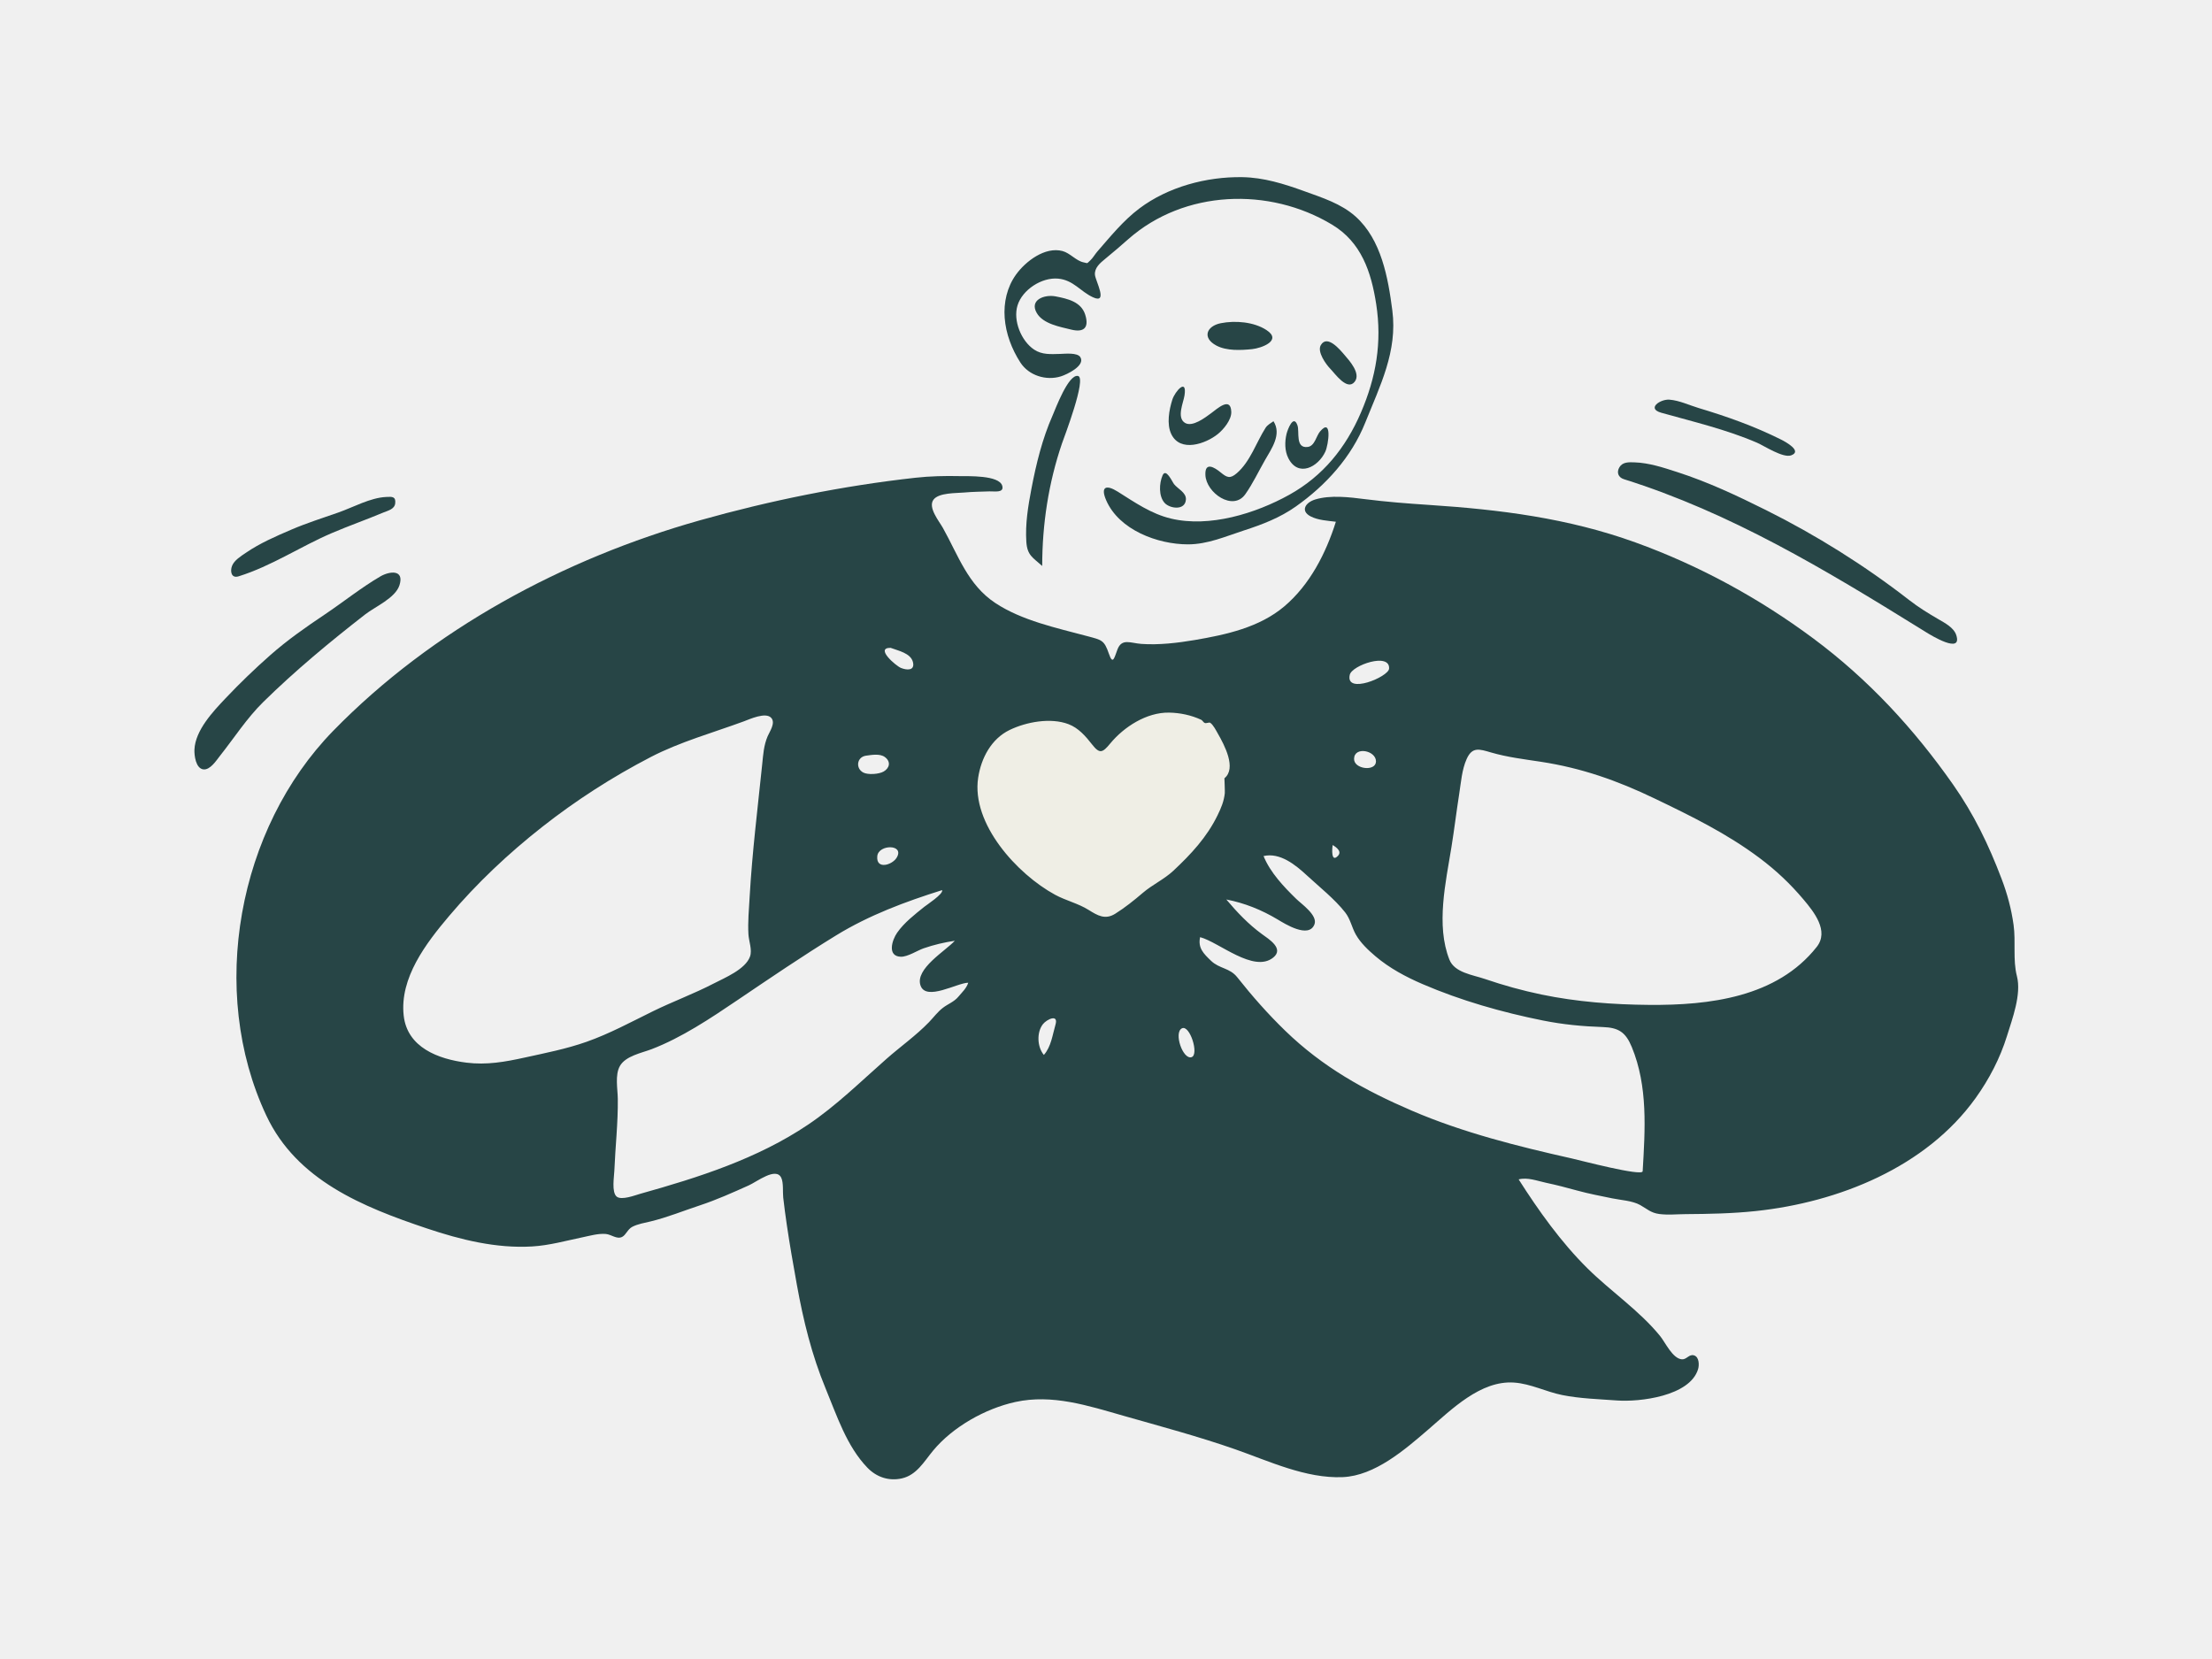
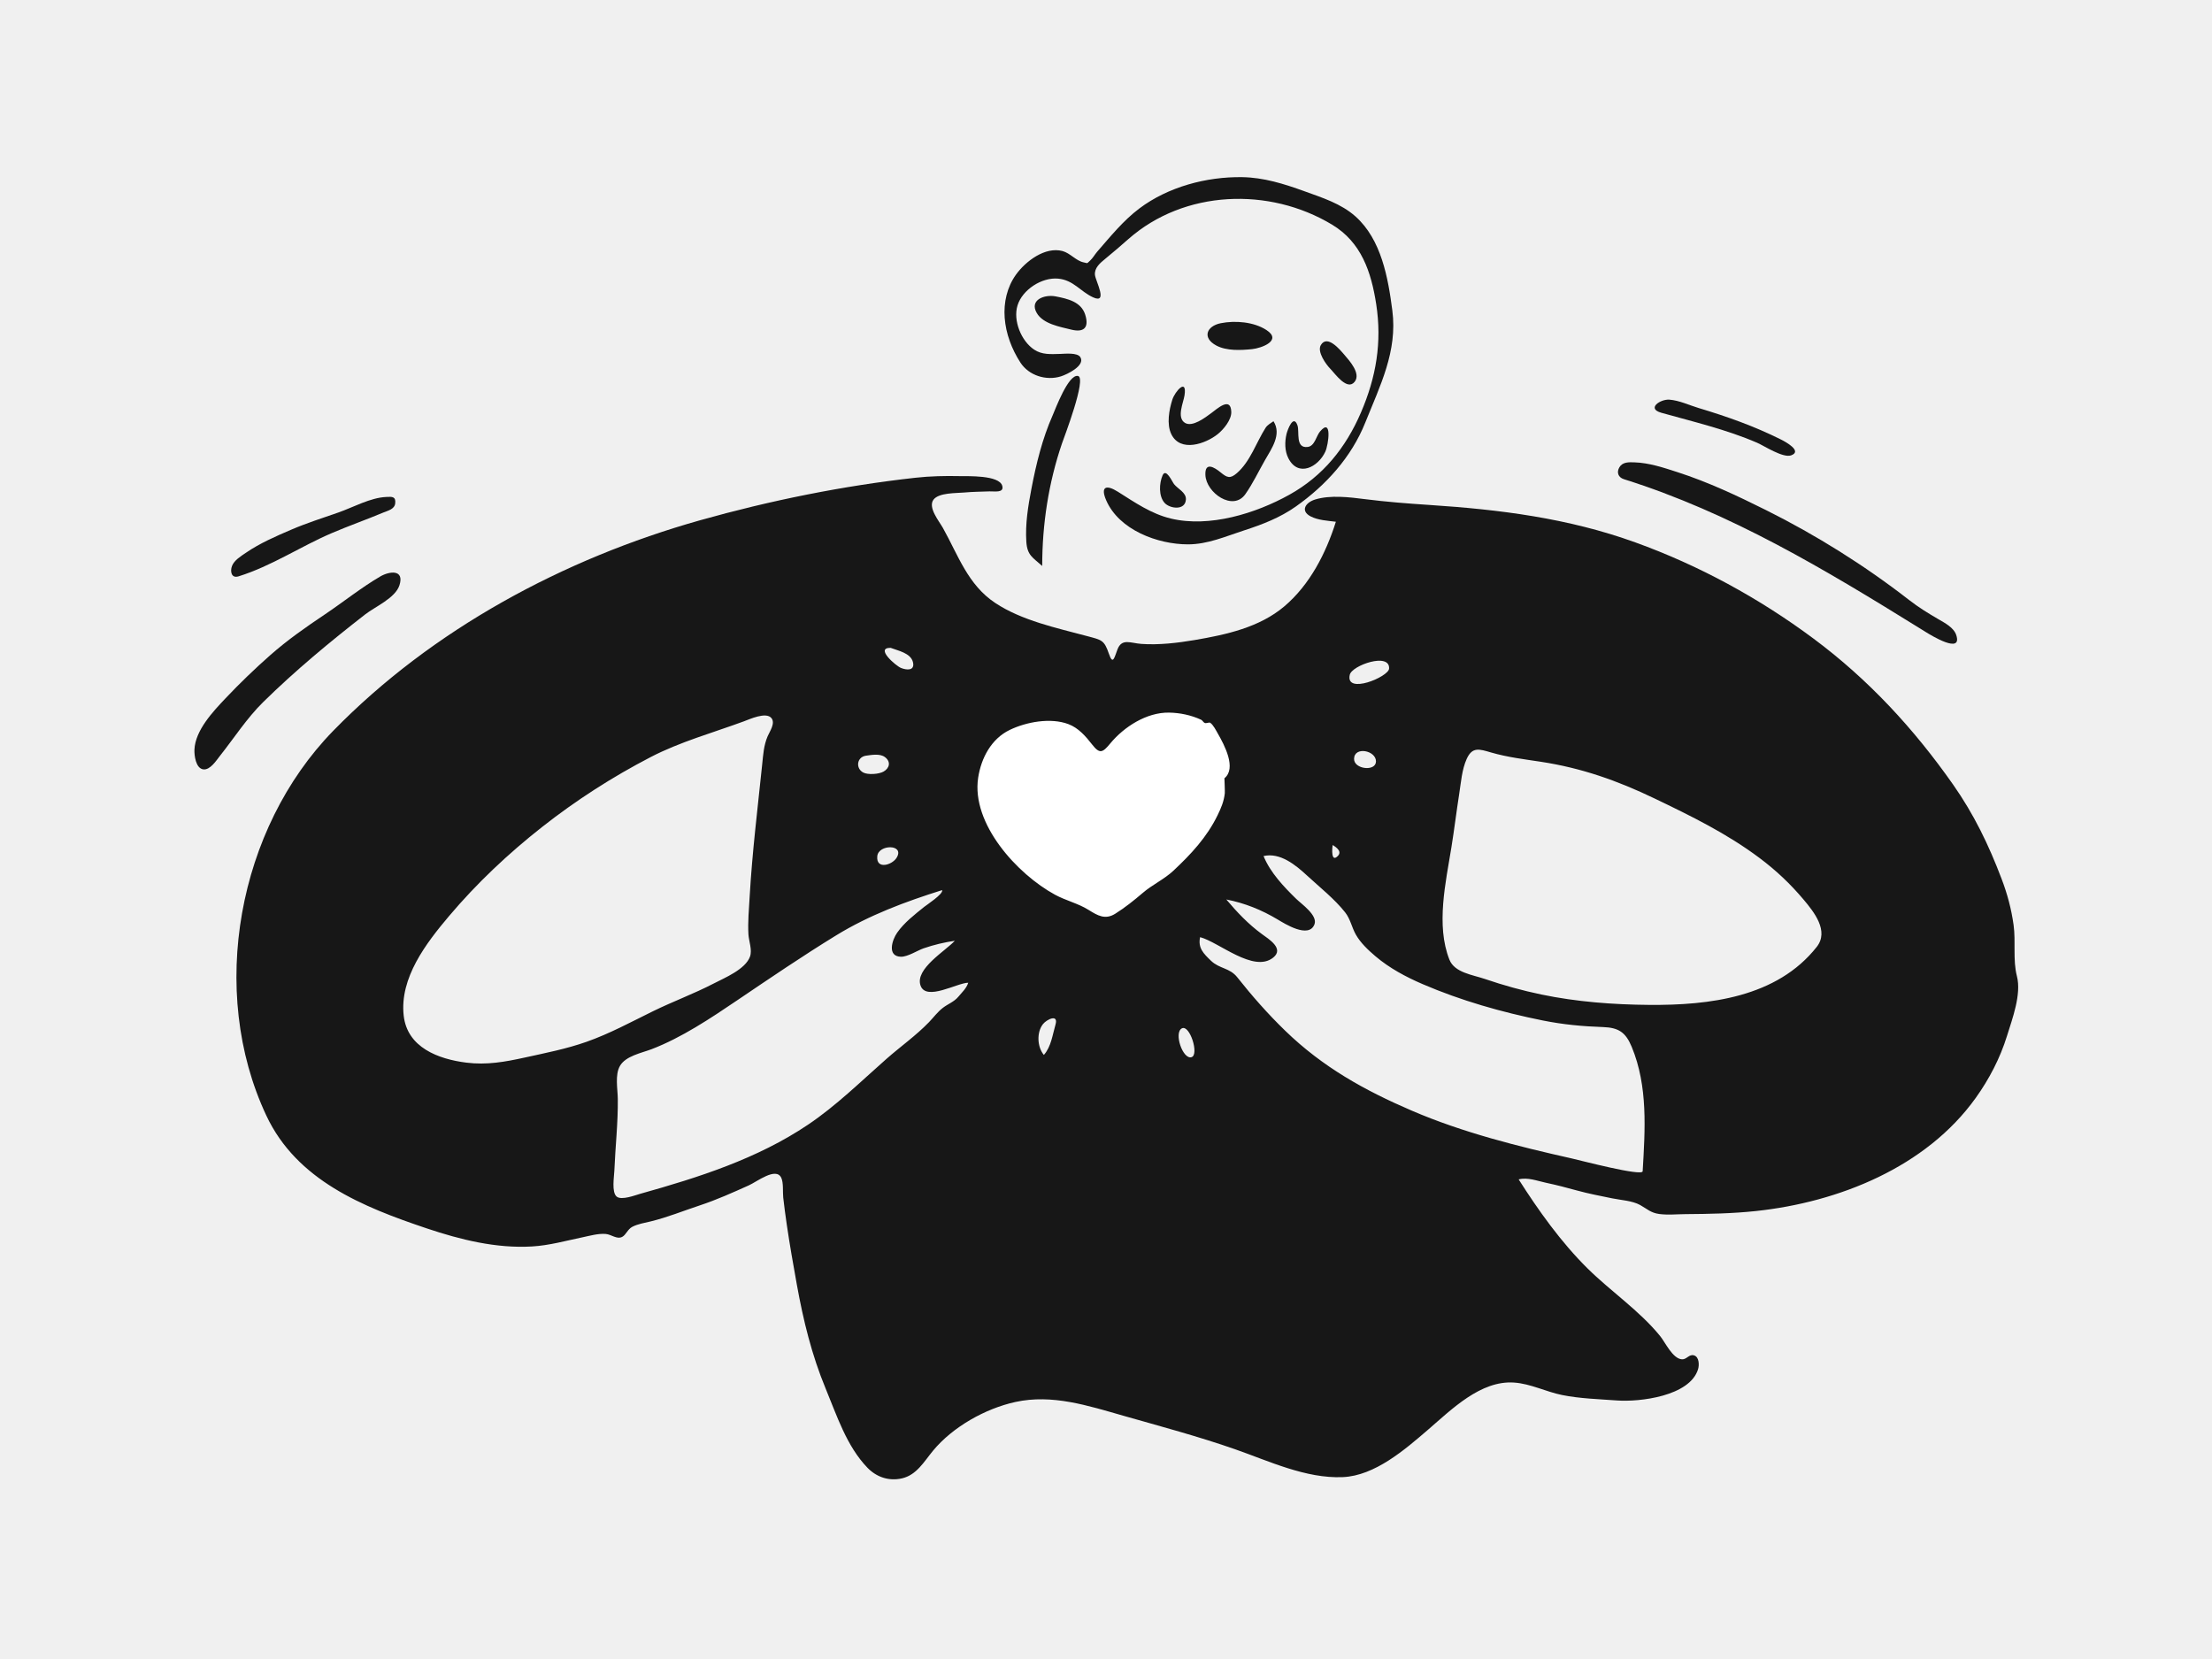
<svg xmlns="http://www.w3.org/2000/svg" viewBox="0 0 1024 768" version="1.1">
  <g id="react-group-21" stroke="none" stroke-width="1" fill="#FFFFFF00" fill-rule="evenodd">
    <g id="react-group-22">
      <rect id="react-rect-24" x="0" y="0" width="1024" height="768" />
-       <path d="M448.995,335.473 C439.895,342.07 441.343,355.051 444.083,364.482 C448.117,378.369 456.152,391.224 465.318,402.305 C481.579,421.963 509.184,444.036 534.63,426.778 C557.29,411.408 571.584,380.395 576.518,354.272 C578.043,346.199 580.074,334.17 572.909,328.101 C562.317,319.13 543.632,320.762 530.845,321.917 C522.424,322.677 514.299,325.258 505.977,324.047 C486.642,321.229 465.123,323.781 448.995,335.473" id="react-path-25" fill="#efeee5" />
-       <g id="react-group-23" transform="translate(89.99984, 82)" fill="#274546">
+       <path d="M448.995,335.473 C439.895,342.07 441.343,355.051 444.083,364.482 C448.117,378.369 456.152,391.224 465.318,402.305 C481.579,421.963 509.184,444.036 534.63,426.778 C557.29,411.408 571.584,380.395 576.518,354.272 C578.043,346.199 580.074,334.17 572.909,328.101 C562.317,319.13 543.632,320.762 530.845,321.917 C522.424,322.677 514.299,325.258 505.977,324.047 C486.642,321.229 465.123,323.781 448.995,335.473" id="react-path-25" fill="#ffffff" />
+       <g id="react-group-23" transform="translate(89.99984, 82)" fill="#171717">
        <path d="M751.023,356.343 C732.588,379.728 701.246,383.423 673.41,383.194 C656.694,383.055 639.947,381.797 623.559,378.391 C614.725,376.554 605.949,374.121 597.413,371.198 C591.774,369.267 583.38,368.302 580.981,362.26 C574.651,346.32 579.309,326.329 581.915,310.149 C583.241,301.919 584.236,293.64 585.525,285.404 C586.35,280.134 586.745,274.304 588.954,269.374 C591.54,263.599 594.806,264.752 600.275,266.347 C607.81,268.547 615.546,269.461 623.293,270.644 C642.2,273.531 658.695,279.353 675.877,287.605 C692.868,295.763 709.348,303.817 724.503,315.161 C732.181,320.911 738.798,327.151 744.961,334.478 C749.723,340.138 756.83,348.976 751.023,356.343 M670.439,460.212 C670.291,462.73 641.398,455.128 637.597,454.275 C612.65,448.68 587.208,442.307 563.657,432.197 C541.674,422.761 522.305,411.965 505.006,395.2 C496.943,387.385 489.691,379.156 482.751,370.392 C479.272,365.999 474.52,366.509 470.642,362.793 C467.153,359.448 464.477,356.836 465.567,351.836 C474.286,354.133 490.384,368.573 499.421,361.281 C504.573,357.125 497.428,352.783 494.13,350.375 C487.929,345.846 482.627,340.259 477.699,334.395 C486.161,336.036 494.039,339.205 501.404,343.617 C504.676,345.577 515.891,352.684 518.502,345.909 C520.109,341.738 512.504,336.497 510.133,334.189 C504.311,328.524 498.025,321.91 494.934,314.293 C502.577,312.52 509.781,318.427 514.986,323.238 C520.763,328.58 527.845,334.186 532.69,340.341 C535.189,343.515 535.733,347.265 537.685,350.689 C539.882,354.541 543.396,357.843 546.754,360.693 C553.225,366.186 560.793,370.23 568.561,373.575 C586.312,381.217 605.339,386.626 624.26,390.42 C633.543,392.282 642.597,393.139 652.018,393.455 C659.34,393.701 662.58,395.891 665.376,402.637 C672.942,420.893 671.568,440.975 670.439,460.212 M453.157,321.112 C448.924,325.073 443.423,327.558 438.998,331.366 C435.103,334.717 430.612,338.292 426.266,341.002 C421.627,343.894 418.16,341.866 413.983,339.249 C409.079,336.179 403.442,334.934 398.391,332.187 C380.928,322.682 359.563,299.393 362.823,278.009 C364.205,268.946 368.891,260.028 377.4,255.916 C385.127,252.182 396.361,250.109 404.628,253.231 C409.291,254.992 412.628,258.879 415.616,262.701 C419.1,267.156 420.435,266.454 423.983,262.157 C430.332,254.47 440.802,247.726 451.153,247.888 C456.297,247.97 461.407,249.054 466.041,251.189 C466.669,251.479 467.019,252.355 467.649,252.652 C468.423,253.017 469.695,252.258 470.233,252.599 C471.59,253.458 472.944,256.141 473.726,257.503 C476.867,262.966 482.521,273.68 476.823,278.28 C476.819,278.282 477.077,284.504 476.998,285.213 C476.597,288.925 475.313,291.989 473.66,295.384 C468.696,305.581 461.367,313.432 453.157,321.112 M461.598,407.392 C457.588,408.638 453.268,396.07 457.115,394.064 C460.783,392.151 465.229,406.264 461.598,407.392 M398.61,392.365 C397.221,397.112 396.635,402.5 393.238,406.364 C390.128,402.674 389.822,395.865 392.838,392.071 C394.559,389.907 400.129,387.177 398.61,392.365 M526.946,309.184 C526.923,309.304 531.771,311.623 529.406,314.158 C526.174,317.621 526.619,310.881 526.946,309.184 M546.981,270.492 C546.925,275.292 536.763,274.133 536.835,269.305 C536.924,263.363 547.04,265.403 546.981,270.492 M534.85,230.373 C535.856,225.978 553.532,219.864 553.051,227.524 C552.809,231.364 532.717,239.717 534.85,230.373 M353.646,379.417 C351.664,381.799 348.85,382.738 346.475,384.567 C343.984,386.483 342.204,388.969 340.029,391.219 C334.055,397.395 326.864,402.47 320.42,408.144 C308.571,418.573 297.222,429.786 284.085,438.631 C260.61,454.436 233.388,463.081 206.363,470.65 C204.124,471.277 197.675,473.808 195.46,471.923 C193.071,469.89 194.286,462.736 194.396,460.031 C194.844,448.94 196.137,437.718 195.997,426.644 C195.939,422.095 194.607,415.629 196.981,411.467 C199.631,406.819 207.029,405.459 211.606,403.71 C225.516,398.393 238.916,389.425 251.204,381.118 C266.309,370.906 281.565,360.525 297.109,350.993 C312.339,341.654 329.137,335.4 346.125,330.066 C346.912,331.72 338.806,337.042 337.88,337.788 C333.435,341.366 328.6,345.075 325.301,349.798 C322.965,353.142 320.57,360.708 327.019,360.902 C330.146,360.996 334.768,357.972 337.602,356.994 C342.284,355.378 347.109,354.244 352.007,353.506 C347.796,358.142 333.524,366.47 336.121,374.18 C338.64,381.662 353.213,372.931 358.23,372.931 C357.407,375.54 355.34,377.381 353.646,379.417 M181.481,400.3 C172.149,403.582 162.583,405.448 152.95,407.567 C143.77,409.587 135.283,411.109 125.88,409.926 C112.896,408.294 98.528,402.916 96.882,388.163 C94.93,370.683 107.275,354.62 117.876,342.079 C130.776,326.821 145.263,313.18 160.963,300.829 C176.645,288.489 193.571,277.611 211.305,268.427 C224.796,261.44 240.032,257.198 254.297,251.955 C257.011,250.957 264.517,247.452 267.056,250.357 C269.107,252.706 266.315,256.619 265.38,258.8 C263.556,263.052 263.305,267.333 262.834,271.898 C260.731,292.286 258.2,312.668 257.035,333.144 C256.71,338.85 256.139,344.82 256.472,350.53 C256.655,353.693 258.301,357.721 257.205,360.809 C255.098,366.745 245.449,370.675 240.336,373.326 C231.181,378.073 221.487,381.615 212.239,386.155 C202.081,391.142 192.192,396.532 181.481,400.3 M310.913,267.825 C313.475,267.473 317.312,266.775 319.596,268.435 C322.574,270.599 321.793,273.61 319.043,275.18 C316.87,276.421 311.786,276.76 309.64,275.634 C305.984,273.717 306.603,268.418 310.913,267.825 M325.101,315.035 C323.03,318.483 315.465,320.744 316.124,314.31 C316.689,308.801 328.913,308.686 325.101,315.035 M322.292,217.906 C325.62,219.195 331.659,220.298 332.646,224.579 C333.565,228.563 329.789,228.3 327.065,227.203 C324.824,226.303 314.84,217.837 322.292,217.906 M843.687,369.895 C841.743,362.331 843.223,353.958 842.151,346.211 C841.11,338.701 839.238,331.8 836.551,324.723 C830.602,309.055 823.787,294.951 814.144,281.2 C795.982,255.305 774.912,232.496 749.468,213.582 C724.349,194.91 696.534,179.735 667.07,169.1 C635.825,157.821 604.374,153.896 571.425,151.734 C561.586,151.089 551.755,150.324 541.971,149.081 C534.821,148.173 525.857,147.054 518.787,149.244 C514.345,150.621 511.863,154.494 516.702,157.036 C520.133,158.838 524.624,159.054 528.413,159.533 C523.836,174.073 516.389,188.664 504.587,198.676 C493.066,208.451 477.648,211.802 463.107,214.281 C455.221,215.624 446.392,216.664 438.385,216.084 C433.322,215.719 429.372,213.375 427.329,218.589 C425.912,222.212 425.241,226.187 423.372,220.717 C421.162,214.25 420.078,214.291 413.202,212.454 C399.141,208.698 383.022,205.271 370.755,197.147 C358.028,188.719 353.602,175.085 346.497,162.389 C344.74,159.251 339.44,152.9 342.148,149.304 C344.625,146.016 352.679,146.344 356.367,146.001 C360.259,145.639 364.174,145.624 368.079,145.472 C370.341,145.385 374.892,146.312 373.982,142.933 C372.608,137.84 357.897,138.493 354.243,138.41 C347.449,138.258 340.561,138.415 333.802,139.162 C300.284,142.869 266.465,149.723 234.031,158.863 C171.103,176.595 110.157,209.269 64.233,256.341 C20.15,301.526 6.184,376.717 33.285,434.41 C47.368,464.394 77.932,476.711 107.561,486.659 C123.188,491.905 139.737,496.01 156.349,495.02 C164.321,494.544 171.886,492.397 179.661,490.781 C183.051,490.075 186.91,488.95 190.393,489.234 C193.03,489.449 195.562,491.869 198.035,490.583 C199.791,489.67 200.554,487.05 202.699,485.934 C205.274,484.595 208.397,484.111 211.178,483.436 C218.909,481.558 226.396,478.512 233.953,476.015 C241.767,473.432 249.142,470.106 256.64,466.744 C260.426,465.045 269.188,458.141 271.655,463.189 C272.78,465.492 272.301,469.936 272.575,472.352 C273.055,476.578 273.619,480.795 274.235,485.003 C275.593,494.267 277.219,503.493 278.885,512.708 C281.893,529.333 285.768,545.249 292.248,560.889 C297.422,573.376 301.965,587.53 311.572,597.464 C315.766,601.8 321.489,603.751 327.504,602.389 C334.347,600.838 337.753,594.623 341.906,589.598 C351.046,578.539 366.134,570.066 380.067,567.015 C397.129,563.28 413.748,568.743 430.034,573.387 C447.26,578.299 464.797,582.979 481.705,588.883 C497.461,594.386 514.474,602.513 531.562,601.806 C546.463,601.19 560.382,589.062 571.128,579.817 C581.922,570.533 595.417,556.938 610.937,558.033 C618.644,558.575 625.666,562.293 633.173,563.804 C641.414,565.464 650.182,565.699 658.562,566.318 C668.965,567.085 692.237,564.373 696.085,551.859 C696.656,550.002 696.66,546.179 694.208,545.436 C691.953,544.754 690.801,547.39 688.664,547.27 C684.317,547.025 680.921,539.446 678.533,536.511 C668.896,524.666 655.676,515.831 644.862,505.13 C632.651,493.048 622.226,478.409 613.025,463.971 C617.185,462.89 621.673,464.686 625.698,465.539 C630.59,466.575 635.357,467.827 640.178,469.154 C645.49,470.617 650.879,471.623 656.271,472.738 C660.294,473.568 665.634,473.819 669.266,475.837 C672.436,477.599 674.205,479.491 678.141,480.002 C682.143,480.522 686.251,480.084 690.272,480.057 C701.147,479.983 711.998,479.781 722.822,478.632 C761.065,474.569 801.604,458.393 824.601,426.289 C830.856,417.557 835.895,407.884 839.079,397.619 C841.564,389.604 845.849,378.31 843.687,369.895" id="react-path-26" />
        <path d="M484.989,0.008 C495.039,0.151 504.46,3.131 513.824,6.519 C522.06,9.498 530.839,12.254 537.498,18.2 C549.476,28.897 552.596,46.608 554.556,61.76 C557.001,80.668 548.865,96.532 542.017,113.638 C535.613,129.637 523.858,142.598 509.886,152.474 C502.566,157.647 494.476,160.77 486.011,163.508 C477.413,166.289 469.086,170.014 459.887,170 C445.918,169.98 428.033,163.345 422.082,149.582 C419.373,143.315 422.011,142.19 427.433,145.596 C435.298,150.537 442.879,155.869 452.07,158.061 C469.894,162.313 491.242,155.726 506.871,147.034 C522.495,138.345 532.983,125.291 539.993,109.038 C547.065,92.64 549.813,76.482 547.086,58.805 C544.775,43.824 540.177,30.14 526.677,22.008 C497.534,4.455 458.269,5.869 432.353,28.681 C428.798,31.808 425.285,34.851 421.623,37.838 C419.294,39.736 416.552,42.013 416.891,45.295 C417.18,48.106 423.173,58.944 415.956,55.615 C410.106,52.915 406.927,47.639 399.84,46.986 C392.297,46.29 383.3,52.084 381.043,59.377 C378.891,66.336 382.729,75.857 388.74,79.848 C392.463,82.32 396.559,81.938 400.786,81.838 C402.884,81.789 408.725,81.107 410.113,83.325 C412.57,87.248 403.903,91.371 401.106,92.238 C394.3,94.35 386.256,91.865 382.344,85.79 C378.367,79.613 375.645,72.465 375.096,65.107 C374.573,58.057 376.173,50.919 380.332,45.131 C384.756,38.974 393.773,32.073 401.857,34.211 C405.366,35.139 408.185,38.765 411.628,39.453 C413.802,39.887 412.887,40.198 414.688,38.587 C415.831,37.565 416.911,35.679 417.966,34.467 C424.033,27.502 430.033,20.068 437.458,14.492 C450.773,4.495 468.47,-0.226 484.989,0.008 Z M448.169,138.113 C449.744,134.421 452.637,141.006 453.492,142.107 C455.185,144.286 459.167,145.98 458.995,149.193 C458.711,154.497 451.482,153.513 449.071,150.746 C446.328,147.596 446.615,141.758 448.169,138.113 Z M499.53,113 C503.43,119.078 498.677,125.638 495.594,131.018 C492.645,136.161 489.907,141.975 486.475,146.811 C480.777,154.839 468.381,146.154 468.013,137.903 C467.731,131.587 472.205,134.336 475.077,136.695 C478.033,139.125 479.433,139.73 482.532,137.076 C488.765,131.735 491.566,122.805 495.875,116.043 C496.73,114.702 498.278,113.896 499.53,113 Z M510.648,114.954 C511.654,117.894 509.544,125.682 515.409,124.903 C518.65,124.473 519.342,119.823 521.046,117.793 C526.775,110.97 525.018,123.875 523.521,127.105 C520.221,134.223 510.985,139.128 506.404,130.097 C504.701,126.738 504.708,122.498 505.574,118.887 C506.045,116.92 508.792,109.526 510.648,114.954 Z M458.347,101.034 C457.828,104.463 454.604,111.296 458.54,113.749 C462.003,115.909 468.034,111.219 470.701,109.261 C473.471,107.226 479.751,101.389 479.997,108.653 C480.123,112.356 476.416,116.799 473.771,118.932 C468.128,123.481 456.403,127.562 452.244,118.999 C449.979,114.334 451.218,107.694 452.716,102.993 C453.93,99.183 459.601,92.75 458.347,101.034 Z M532.36,82.258 C534.656,84.925 540.1,90.899 537.14,94.697 C533.68,99.136 528.058,90.992 525.841,88.725 C523.844,86.683 519.643,80.868 521.434,77.783 C524.4,72.679 530.343,79.917 532.36,82.258 Z M496.265,70.775 C503.771,75.665 493.902,79.186 489.627,79.624 C484.452,80.152 477.836,80.502 473.083,77.963 C466.346,74.364 468.592,68.927 475.122,67.625 C481.817,66.292 490.44,66.979 496.265,70.775 Z M398.68,55.208 C404.2,56.282 410.505,57.679 412.385,63.698 C414.327,69.917 411.537,71.981 405.899,70.581 C400.682,69.285 392.89,67.981 389.941,62.885 C386.417,56.797 393.562,54.213 398.68,55.208 Z" id="react-path-27" />
        <path d="M94.947,188.85 C93.094,194.833 83.718,198.8 79.043,202.437 C62.688,215.16 46.707,228.407 31.922,242.927 C24.248,250.464 18.439,259.581 11.784,267.963 C10.161,270.008 7.284,274.591 4.1,274.16 C0.606,273.69 -0.101,267.672 0.011,265.044 C0.392,256.082 8.577,247.427 14.414,241.256 C20.98,234.317 28,227.555 35.169,221.237 C43.063,214.281 51.628,208.302 60.357,202.449 C68.928,196.701 77.146,190.06 86.06,184.854 C90.259,182.402 97.232,181.469 94.947,188.85 Z M666.622,132.036 C673.449,132.251 680.11,134.49 686.548,136.569 C700.71,141.142 714.197,147.486 727.497,154.117 C750.815,165.739 773.254,179.801 793.823,195.79 C798.122,199.131 802.53,201.839 807.206,204.571 C810.198,206.322 814.465,208.457 815.618,212.025 C818.546,221.093 803.765,211.991 801.668,210.689 L798.717,208.86 C754.953,181.736 711.241,155.383 661.738,139.828 C659.101,139 658.281,136.647 659.664,134.316 C661.164,131.789 664.086,131.956 666.622,132.036 Z M92.955,151.015 C92.638,153.776 89.511,154.404 87.402,155.29 C79.532,158.596 71.465,161.415 63.616,164.776 C49.049,171.013 35.671,180.064 20.466,184.798 C16.991,185.881 16.479,182.374 17.409,179.988 C18.445,177.325 21.557,175.455 23.808,173.914 C30.3,169.466 37.664,166.269 44.874,163.179 C52.022,160.114 59.382,157.795 66.711,155.226 C73.522,152.837 81.428,148.392 88.743,148.063 L89.062,148.048 C91.39,147.93 93.324,147.773 92.955,151.015 Z M679.047,109.07 C672.088,107.112 678.663,102.706 682.799,103.016 C687.413,103.361 691.873,105.54 696.249,106.854 C709.627,110.871 722.028,115.264 734.527,121.499 C736.391,122.43 744.602,126.843 739.17,128.797 C735.406,130.151 726.614,124.342 723.382,122.948 C709.179,116.824 693.917,113.251 679.047,109.07 Z" id="react-path-28" />
        <path d="M401.608,123.331 C402.478,120.779 413.238,92.877 409.026,92.036 C404.565,91.143 398.602,107.332 397.309,110.257 C392.529,121.059 389.699,132.649 387.482,144.236 C385.937,152.304 384.58,160.569 385.121,168.817 C385.537,175.156 388.155,176.116 392.469,180 C392.469,160.746 395.395,141.555 401.608,123.331" id="react-path-29" />
      </g>
    </g>
  </g>
</svg>
